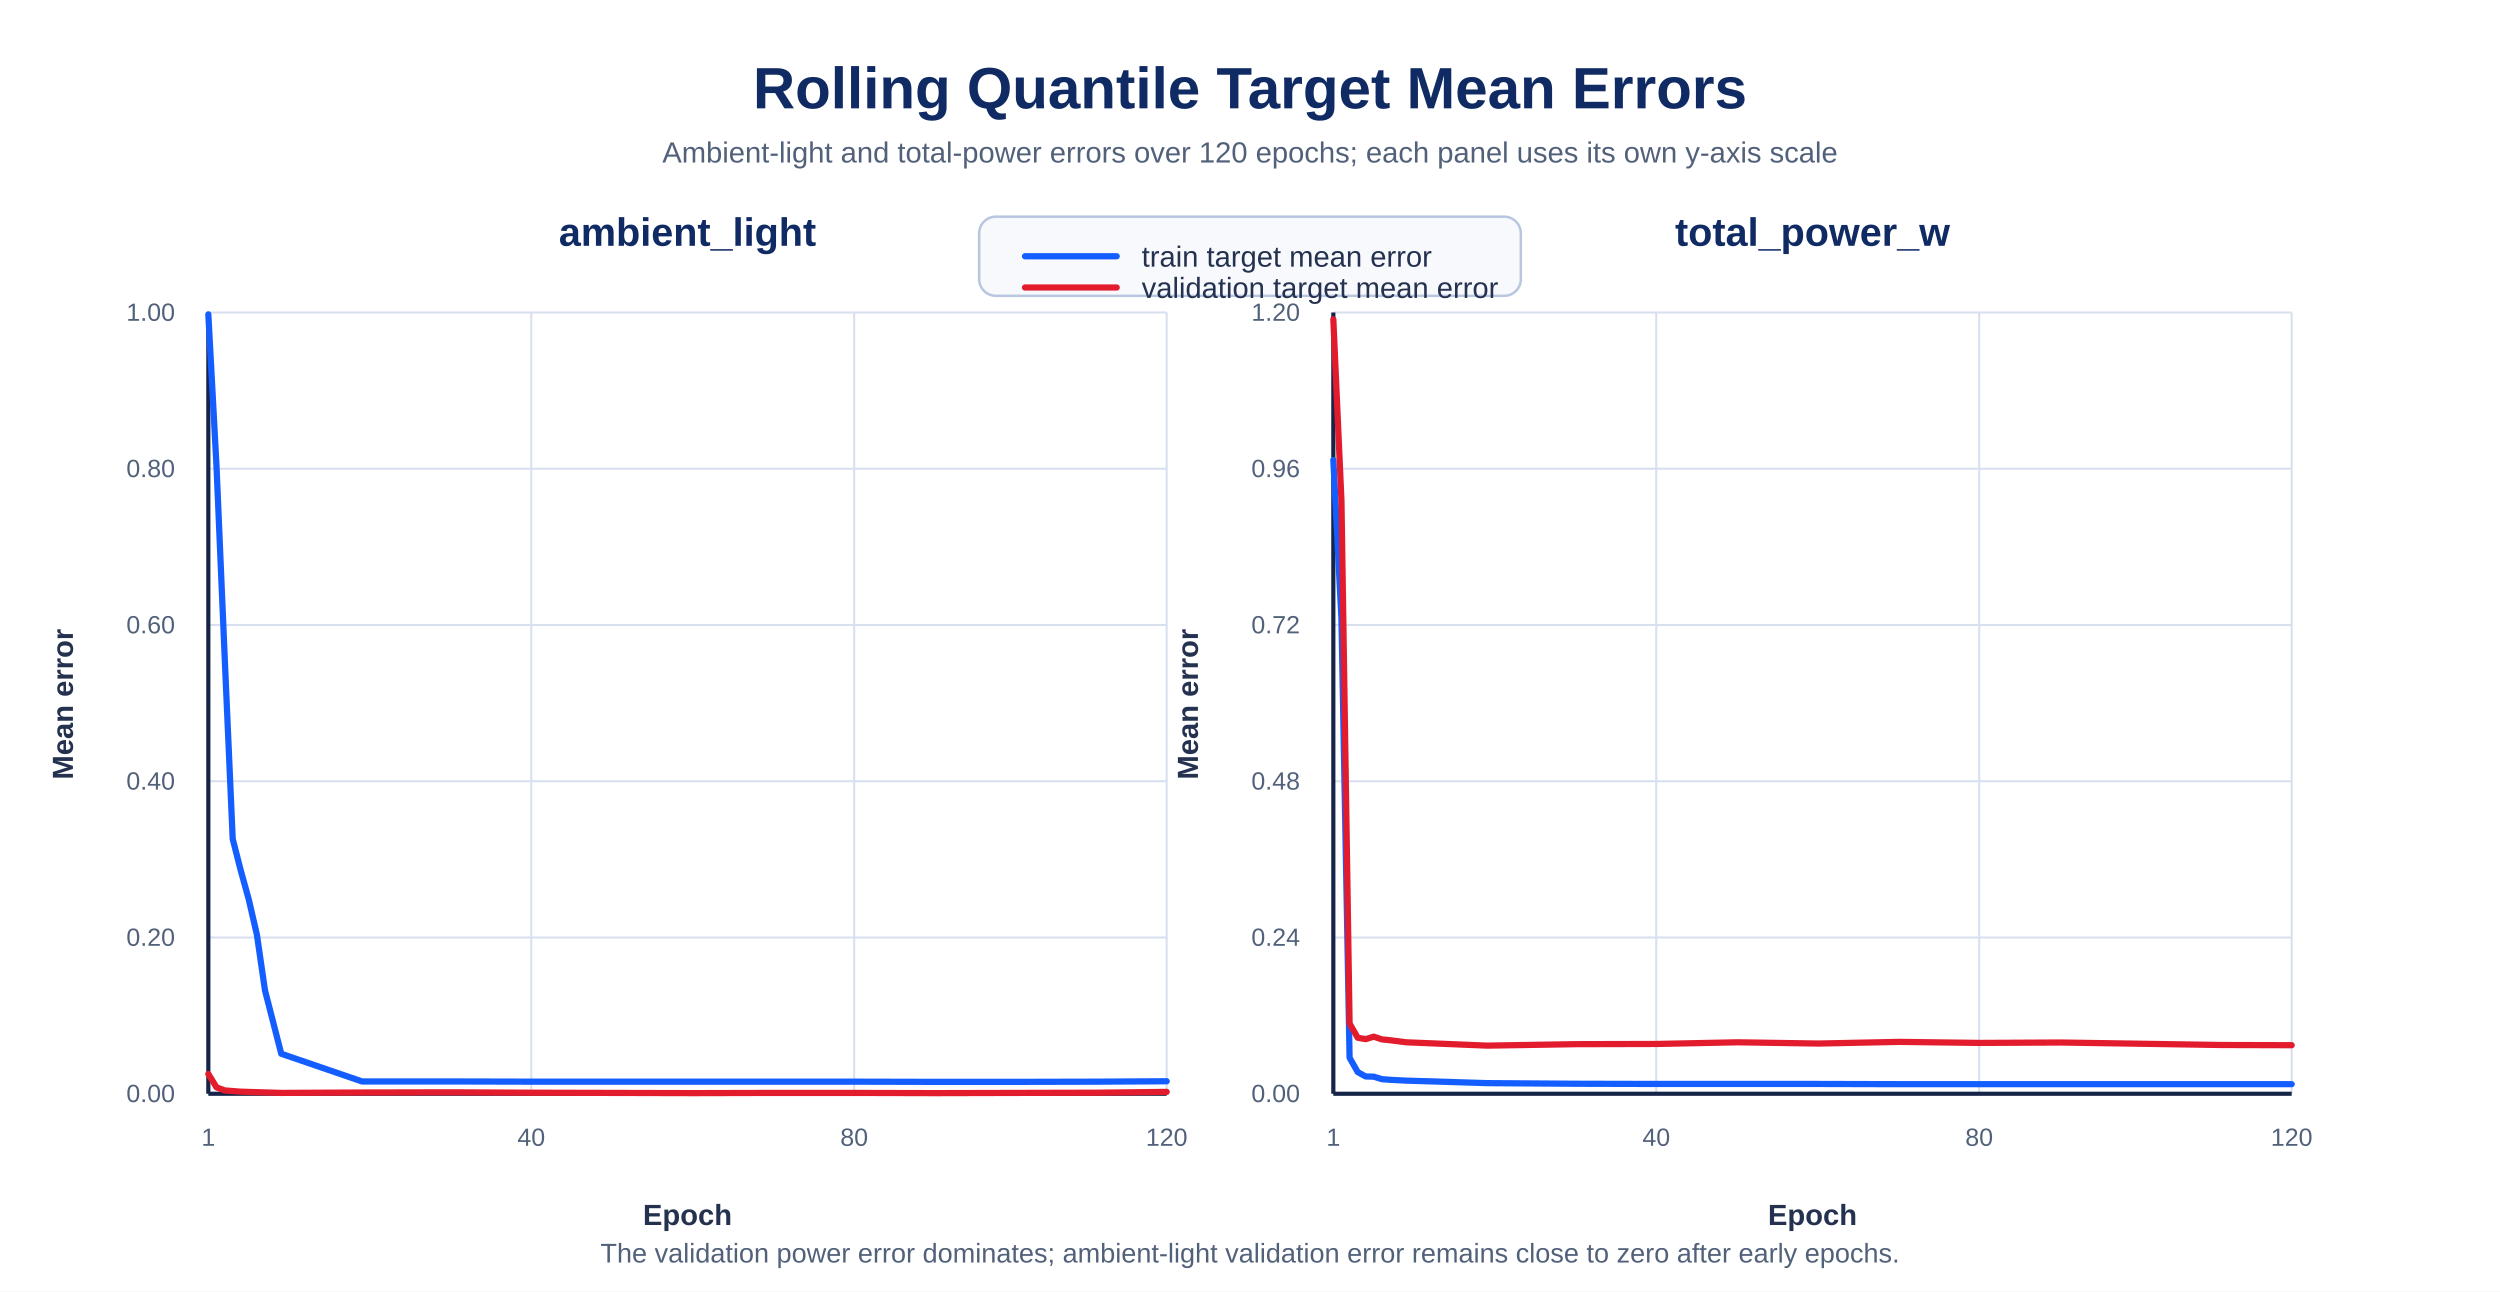
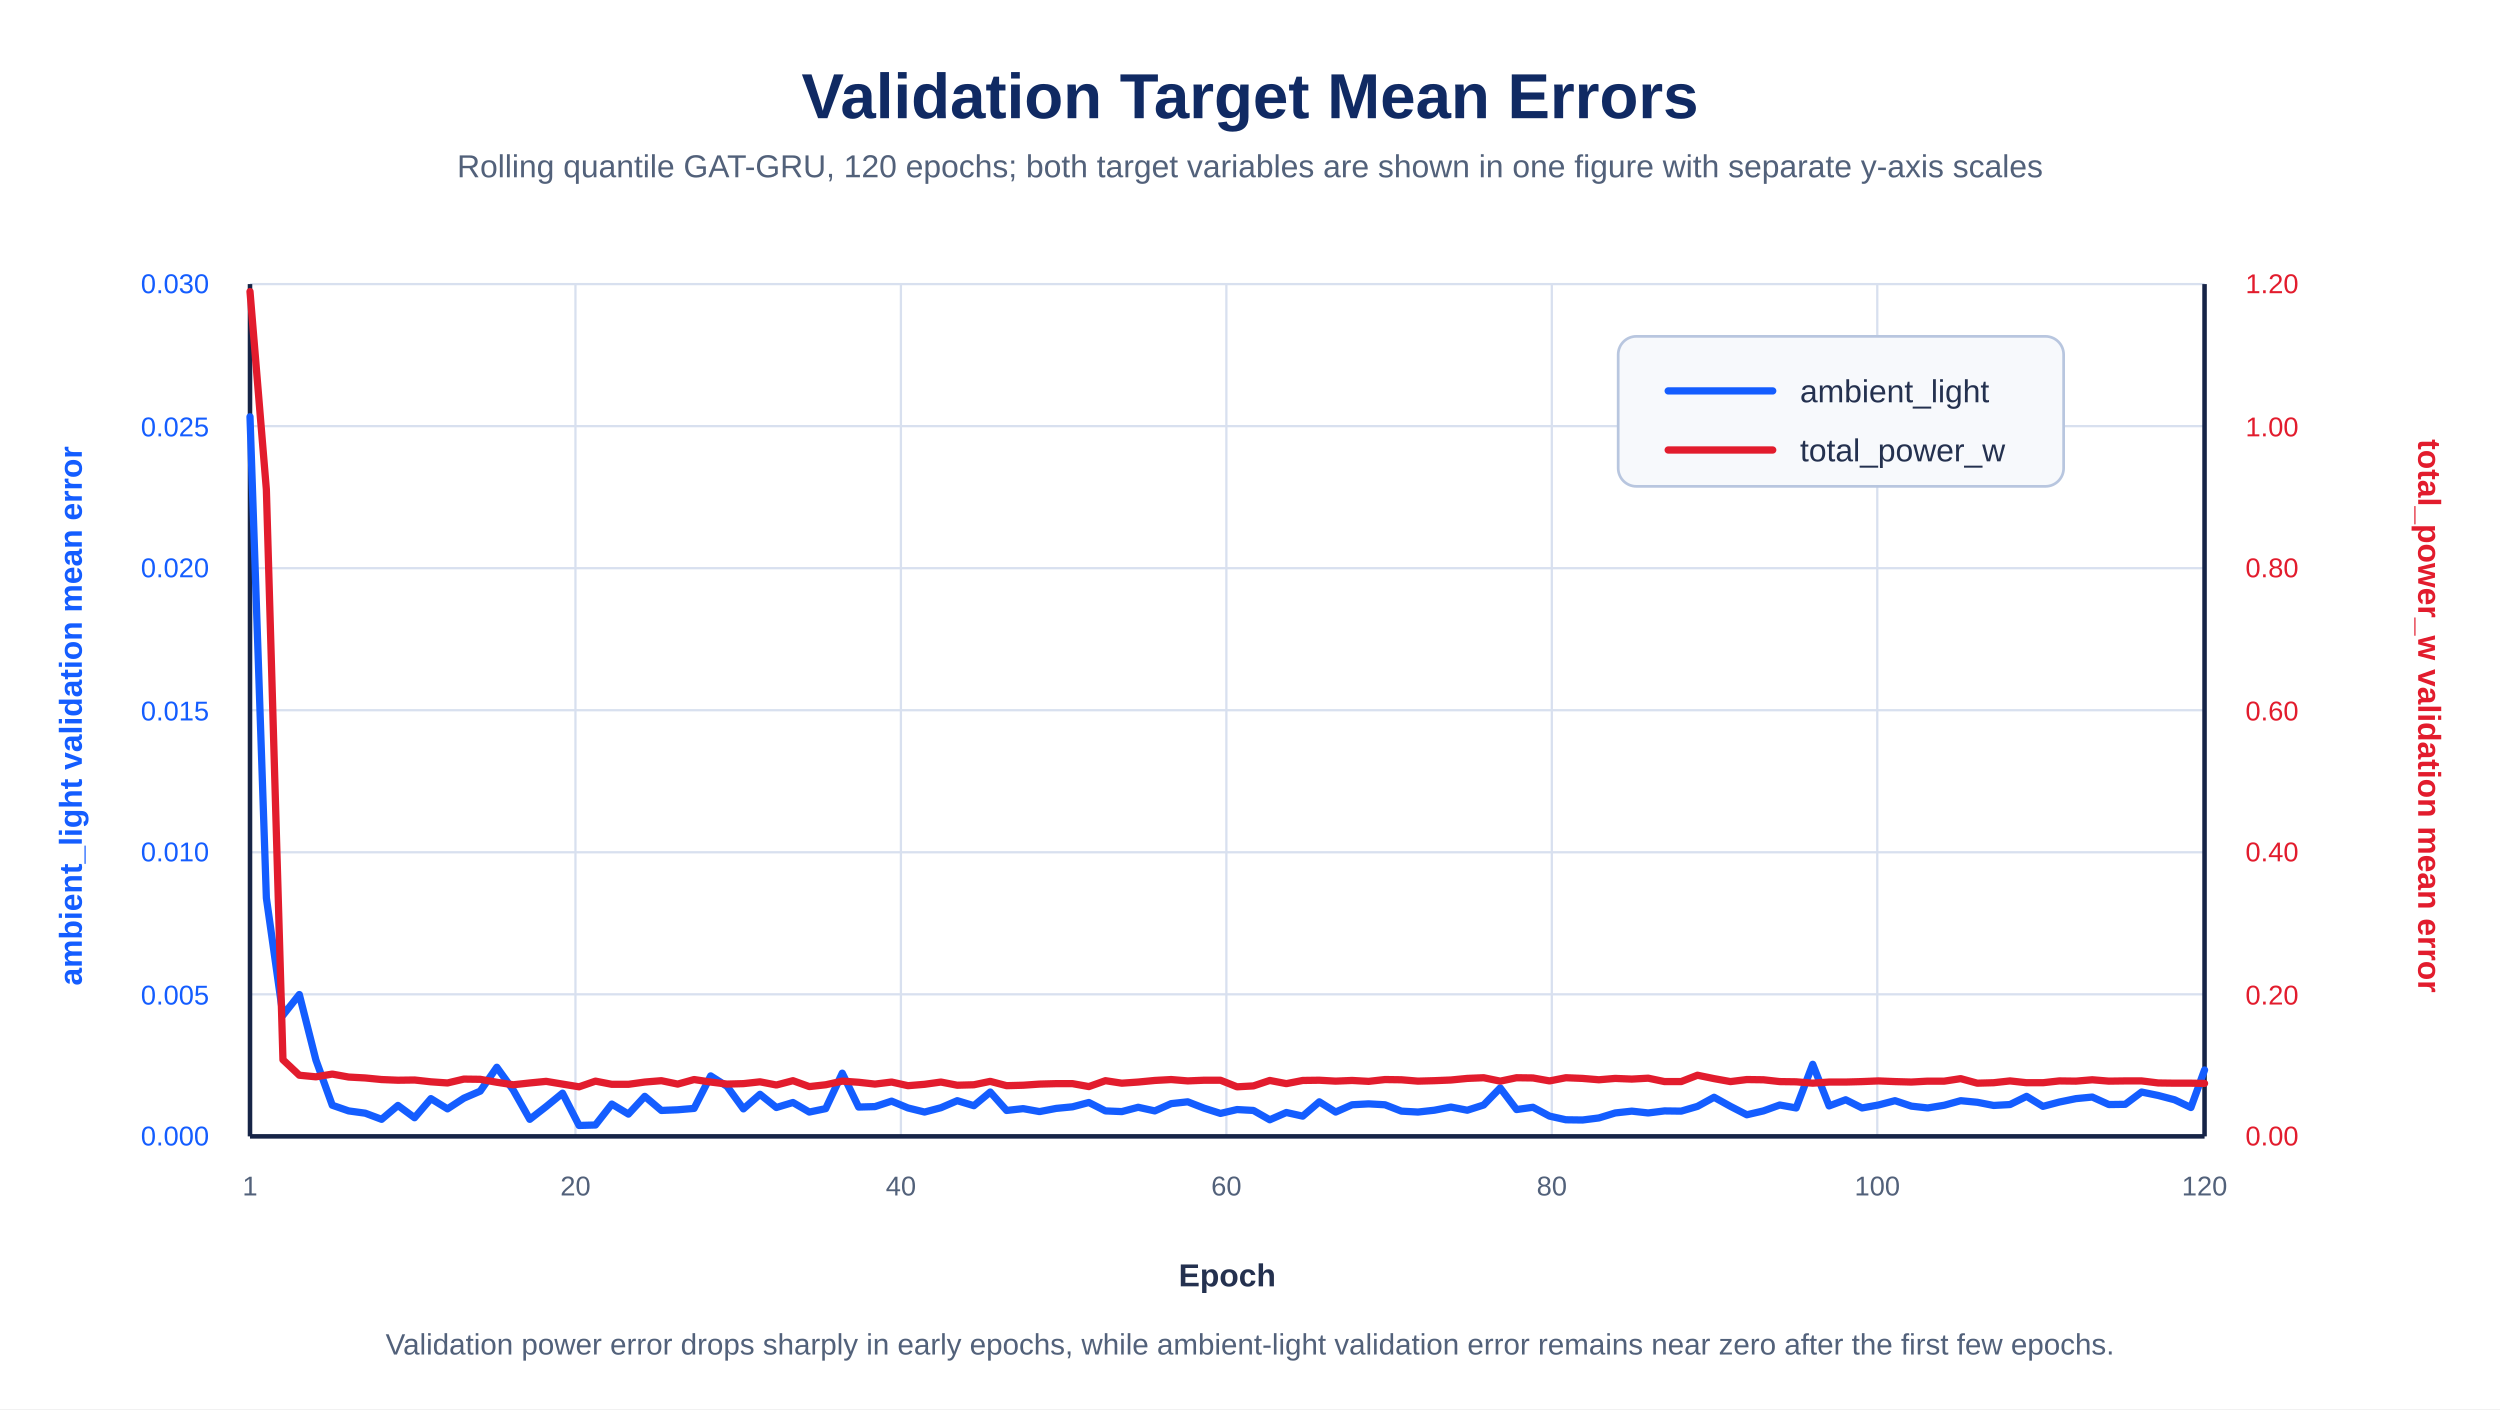
- <svg xmlns="http://www.w3.org/2000/svg" width="1200" height="620" viewBox="0 0 1200 620">
+ <svg xmlns="http://www.w3.org/2000/svg" width="1100" height="620" viewBox="0 0 1100 620">
  <defs>
    <style>
      .bg { fill: #ffffff; }
      .title { font-family: Arial, Helvetica, sans-serif; font-size: 28px; font-weight: 800; fill: #102a63; }
      .subtitle { font-family: Arial, Helvetica, sans-serif; font-size: 14px; fill: #52617a; }
-       .panelTitle { font-family: Arial, Helvetica, sans-serif; font-size: 19px; font-weight: 800; fill: #102a63; }
      .axis { stroke: #162447; stroke-width: 2; }
      .grid { stroke: #d8e0ef; stroke-width: 1; }
      .tick { font-family: Arial, Helvetica, sans-serif; font-size: 12px; fill: #52617a; }
      .label { font-family: Arial, Helvetica, sans-serif; font-size: 14px; font-weight: 700; fill: #24314f; }
-       .train { fill: none; stroke: #145dff; stroke-width: 3; stroke-linecap: round; stroke-linejoin: round; }
-       .val { fill: none; stroke: #e21c2d; stroke-width: 3; stroke-linecap: round; stroke-linejoin: round; }
+       .ambient { fill: none; stroke: #145dff; stroke-width: 3.2; stroke-linecap: round; stroke-linejoin: round; }
+       .power { fill: none; stroke: #e21c2d; stroke-width: 3.2; stroke-linecap: round; stroke-linejoin: round; }
      .note { font-family: Arial, Helvetica, sans-serif; font-size: 13px; fill: #52617a; }
      .legendText { font-family: Arial, Helvetica, sans-serif; font-size: 14px; fill: #24314f; }
      .box { fill: #f7f9fc; stroke: #b8c6df; stroke-width: 1.2; rx: 8; }
+       .blueText { fill: #145dff; }
+       .redText { fill: #e21c2d; }
    </style>
  </defs>
-   <rect class="bg" width="1200" height="620" />
-   <text class="title" x="600" y="52" text-anchor="middle">Rolling Quantile Target Mean Errors</text>
-   <text class="subtitle" x="600" y="78" text-anchor="middle">Ambient-light and total-power errors over 120 epochs; each panel uses its own y-axis scale</text>
-   <text class="panelTitle" x="330" y="118" text-anchor="middle">ambient_light</text>
-   <line class="grid" x1="100" y1="150" x2="560" y2="150" />
-   <line class="grid" x1="100" y1="225" x2="560" y2="225" />
-   <line class="grid" x1="100" y1="300" x2="560" y2="300" />
-   <line class="grid" x1="100" y1="375" x2="560" y2="375" />
-   <line class="grid" x1="100" y1="450" x2="560" y2="450" />
-   <line class="grid" x1="100" y1="525" x2="560" y2="525" />
-   <line class="grid" x1="100" y1="150" x2="100" y2="525" />
-   <line class="grid" x1="255" y1="150" x2="255" y2="525" />
-   <line class="grid" x1="410" y1="150" x2="410" y2="525" />
-   <line class="grid" x1="560" y1="150" x2="560" y2="525" />
-   <line class="axis" x1="100" y1="525" x2="560" y2="525" />
-   <line class="axis" x1="100" y1="150" x2="100" y2="525" />
-   <text class="tick" x="84" y="154" text-anchor="end">1.00</text>
-   <text class="tick" x="84" y="229" text-anchor="end">0.80</text>
-   <text class="tick" x="84" y="304" text-anchor="end">0.60</text>
-   <text class="tick" x="84" y="379" text-anchor="end">0.40</text>
-   <text class="tick" x="84" y="454" text-anchor="end">0.20</text>
-   <text class="tick" x="84" y="529" text-anchor="end">0.00</text>
-   <text class="tick" x="100" y="550" text-anchor="middle">1</text>
-   <text class="tick" x="255" y="550" text-anchor="middle">40</text>
-   <text class="tick" x="410" y="550" text-anchor="middle">80</text>
-   <text class="tick" x="560" y="550" text-anchor="middle">120</text>
-   <polyline class="train" points="     100,150.9 103.9,223.3 107.8,314.3 111.7,402.7 115.5,417.6     119.4,431.7 123.3,448.6 127.2,475.4 135.0,505.8 173.8,519.1     216.5,519.1 255.3,519.2 294.0,519.2 332.8,519.2 371.5,519.2     410.2,519.2 449.0,519.3 487.8,519.3 526.5,519.2 560.0,519.0" />
-   <polyline class="val" points="     100,515.5 103.9,521.9 107.8,523.4 115.5,524.0 135.0,524.6     173.8,524.4 216.5,524.3 255.3,524.5 294.0,524.6 332.8,524.7     371.5,524.6 410.2,524.6 449.0,524.7 487.8,524.6 526.5,524.5 560.0,524.1" />
-   <text class="label" x="330" y="588" text-anchor="middle">Epoch</text>
-   <text class="label" x="35" y="338" text-anchor="middle" transform="rotate(-90 35 338)">Mean error</text>
-   <text class="panelTitle" x="870" y="118" text-anchor="middle">total_power_w</text>
-   <line class="grid" x1="640" y1="150" x2="1100" y2="150" />
-   <line class="grid" x1="640" y1="225" x2="1100" y2="225" />
-   <line class="grid" x1="640" y1="300" x2="1100" y2="300" />
-   <line class="grid" x1="640" y1="375" x2="1100" y2="375" />
-   <line class="grid" x1="640" y1="450" x2="1100" y2="450" />
-   <line class="grid" x1="640" y1="525" x2="1100" y2="525" />
-   <line class="grid" x1="640" y1="150" x2="640" y2="525" />
-   <line class="grid" x1="795" y1="150" x2="795" y2="525" />
-   <line class="grid" x1="950" y1="150" x2="950" y2="525" />
-   <line class="grid" x1="1100" y1="150" x2="1100" y2="525" />
-   <line class="axis" x1="640" y1="525" x2="1100" y2="525" />
-   <line class="axis" x1="640" y1="150" x2="640" y2="525" />
-   <text class="tick" x="624" y="154" text-anchor="end">1.20</text>
-   <text class="tick" x="624" y="229" text-anchor="end">0.96</text>
-   <text class="tick" x="624" y="304" text-anchor="end">0.72</text>
-   <text class="tick" x="624" y="379" text-anchor="end">0.48</text>
-   <text class="tick" x="624" y="454" text-anchor="end">0.24</text>
-   <text class="tick" x="624" y="529" text-anchor="end">0.00</text>
-   <text class="tick" x="640" y="550" text-anchor="middle">1</text>
-   <text class="tick" x="795" y="550" text-anchor="middle">40</text>
-   <text class="tick" x="950" y="550" text-anchor="middle">80</text>
-   <text class="tick" x="1100" y="550" text-anchor="middle">120</text>
-   <polyline class="train" points="     640,220.8 643.9,297.0 647.8,507.7 651.7,514.6 655.5,516.7     659.4,516.8 663.3,518.0 667.2,518.3 675.0,518.7 713.8,519.9     756.5,520.2 795.3,520.3 834.0,520.3 872.8,520.3 911.5,520.4     950.2,520.4 989.0,520.4 1027.8,520.4 1066.5,520.4 1100.0,520.4" />
-   <polyline class="val" points="     640,153.3 643.9,240.4 647.8,491.3 651.7,498.1 655.5,498.8     659.4,497.6 663.3,498.9 667.2,499.3 675.0,500.3 713.8,501.9     756.5,501.2 795.3,501.1 834.0,500.3 872.8,500.9 911.5,500.1     950.2,500.6 989.0,500.4 1027.8,501.0 1066.5,501.6 1100.0,501.7" />
-   <text class="label" x="870" y="588" text-anchor="middle">Epoch</text>
-   <text class="label" x="575" y="338" text-anchor="middle" transform="rotate(-90 575 338)">Mean error</text>
-   <rect class="box" x="470" y="104" width="260" height="38" />
-   <line class="train" x1="492" y1="123" x2="536" y2="123" />
-   <text class="legendText" x="548" y="128">train target mean error</text>
-   <line class="val" x1="492" y1="138" x2="536" y2="138" transform="translate(0,0)" />
-   <text class="legendText" x="548" y="143">validation target mean error</text>
-   <text class="note" x="600" y="606" text-anchor="middle">The validation power error dominates; ambient-light validation error remains close to zero after early epochs.</text>
+   <rect class="bg" width="1100" height="620" />
+   <text class="title" x="550" y="52" text-anchor="middle">Validation Target Mean Errors</text>
+   <text class="subtitle" x="550" y="78" text-anchor="middle">Rolling quantile GAT-GRU, 120 epochs; both target variables are shown in one figure with separate y-axis scales</text>
+   <line class="grid" x1="110" y1="125" x2="970" y2="125" />
+   <line class="grid" x1="110" y1="187.5" x2="970" y2="187.5" />
+   <line class="grid" x1="110" y1="250" x2="970" y2="250" />
+   <line class="grid" x1="110" y1="312.5" x2="970" y2="312.5" />
+   <line class="grid" x1="110" y1="375" x2="970" y2="375" />
+   <line class="grid" x1="110" y1="437.5" x2="970" y2="437.5" />
+   <line class="grid" x1="110" y1="500" x2="970" y2="500" />
+   <line class="grid" x1="110" y1="125" x2="110" y2="500" />
+   <line class="grid" x1="253.2" y1="125" x2="253.2" y2="500" />
+   <line class="grid" x1="396.4" y1="125" x2="396.4" y2="500" />
+   <line class="grid" x1="539.6" y1="125" x2="539.6" y2="500" />
+   <line class="grid" x1="682.8" y1="125" x2="682.8" y2="500" />
+   <line class="grid" x1="826" y1="125" x2="826" y2="500" />
+   <line class="grid" x1="970" y1="125" x2="970" y2="500" />
+   <line class="axis" x1="110" y1="500" x2="970" y2="500" />
+   <line class="axis" x1="110" y1="125" x2="110" y2="500" />
+   <line class="axis" x1="970" y1="125" x2="970" y2="500" />
+   <text class="tick blueText" x="92" y="129" text-anchor="end">0.030</text>
+   <text class="tick blueText" x="92" y="192" text-anchor="end">0.025</text>
+   <text class="tick blueText" x="92" y="254" text-anchor="end">0.020</text>
+   <text class="tick blueText" x="92" y="317" text-anchor="end">0.015</text>
+   <text class="tick blueText" x="92" y="379" text-anchor="end">0.010</text>
+   <text class="tick blueText" x="92" y="442" text-anchor="end">0.005</text>
+   <text class="tick blueText" x="92" y="504" text-anchor="end">0.000</text>
+   <text class="tick redText" x="988" y="129">1.20</text>
+   <text class="tick redText" x="988" y="192">1.00</text>
+   <text class="tick redText" x="988" y="254">0.80</text>
+   <text class="tick redText" x="988" y="317">0.60</text>
+   <text class="tick redText" x="988" y="379">0.40</text>
+   <text class="tick redText" x="988" y="442">0.20</text>
+   <text class="tick redText" x="988" y="504">0.00</text>
+   <text class="tick" x="110" y="526" text-anchor="middle">1</text>
+   <text class="tick" x="253.2" y="526" text-anchor="middle">20</text>
+   <text class="tick" x="396.4" y="526" text-anchor="middle">40</text>
+   <text class="tick" x="539.6" y="526" text-anchor="middle">60</text>
+   <text class="tick" x="682.8" y="526" text-anchor="middle">80</text>
+   <text class="tick" x="826" y="526" text-anchor="middle">100</text>
+   <text class="tick" x="970" y="526" text-anchor="middle">120</text>
+   <text class="label" x="540" y="566" text-anchor="middle">Epoch</text>
+   <text class="label blueText" x="36" y="315" text-anchor="middle" transform="rotate(-90 36 315)">ambient_light validation mean error</text>
+   <text class="label redText" x="1064" y="315" text-anchor="middle" transform="rotate(90 1064 315)">total_power_w validation mean error</text>
+   <polyline class="ambient" points="     110,183.4 117.2,395.1 124.5,446.7 131.7,437.6 139.0,466.4     146.2,486.3 153.4,488.8 160.7,489.8 167.9,492.5 175.1,486.4     182.4,491.8 189.6,483.4 196.9,487.9 204.1,483.2 211.3,480.1     218.6,469.6 225.8,479.6 233.1,492.5 240.3,486.9 247.5,481.0     254.8,495.2 262.0,495.0 269.2,485.8 276.5,490.2 283.7,482.4     291.0,488.6 298.2,488.3 305.4,487.7 312.7,473.4 319.9,478.0     327.1,487.9 334.4,481.5 341.6,487.3 348.9,485.1 356.1,489.3     363.3,487.8 370.6,472.2 377.8,487.1 385.0,486.9 392.3,484.5     399.5,487.5 406.8,489.3 414.0,487.4 421.2,484.3 428.5,486.5     435.7,480.5 442.9,488.6 450.2,487.8 457.4,489.1 464.7,487.7     471.9,487.0 479.1,485.1 486.4,488.8 493.6,489.1 500.8,487.2     508.1,488.8 515.3,485.6 522.6,484.8 529.8,487.6 537.0,489.9     544.3,488.2 551.5,488.6 558.7,492.7 566.0,489.5 573.2,491.1     580.5,484.8 587.7,489.3 594.9,486.1 602.2,485.7 609.4,486.1     616.6,488.9 623.9,489.3 631.1,488.5 638.4,487.1 645.6,488.5     652.8,486.2 660.1,478.7 667.3,488.2 674.5,487.2 681.8,491.1     689.0,492.7 696.3,492.8 703.5,491.9 710.7,489.7 718.0,488.9     725.2,489.7 732.4,488.8 739.7,488.9 746.9,486.8 754.2,482.8     761.4,486.8 768.6,490.5 775.9,488.8 783.1,486.2 790.3,487.5     797.6,468.3 804.8,486.6 812.1,483.9 819.3,487.5 826.5,486.2     833.8,484.3 841.0,486.7 848.2,487.5 855.5,486.3 862.7,484.3     870.0,485.0 877.2,486.4 884.4,486.0 891.7,482.4 898.9,486.8     906.1,484.9 913.4,483.4 920.6,482.7 927.9,486.0 935.1,485.9     942.3,480.5 949.6,482.0 956.8,483.9 964.0,487.3 970,470.8" />
+   <polyline class="power" points="     110,128.3 117.2,215.4 124.5,466.3 131.7,473.1 139.0,473.8     146.2,472.6 153.4,473.9 160.7,474.3 167.9,475.0 175.1,475.3     182.4,475.2 189.6,476.0 196.9,476.5 204.1,474.8 211.3,474.9     218.6,476.2 225.8,477.3 233.1,476.5 240.3,475.8 247.5,477.0     254.8,478.2 262.0,475.7 269.2,477.1 276.5,477.1 283.7,476.1     291.0,475.5 298.2,477.0 305.4,475.0 312.7,476.1 319.9,477.0     327.1,476.8 334.4,476.0 341.6,477.4 348.9,475.5 356.1,478.1     363.3,477.3 370.6,475.7 377.8,476.2 385.0,477.0 392.3,476.1     399.5,477.7 406.8,477.1 414.0,476.1 421.2,477.5 428.5,477.3     435.7,475.8 442.9,477.7 450.2,477.5 457.4,477.0 464.7,476.8     471.9,476.8 479.1,478.1 486.4,475.5 493.6,476.6 500.8,476.1     508.1,475.4 515.3,475.0 522.6,475.6 529.8,475.3 537.0,475.3     544.3,478.2 551.5,477.8 558.7,475.4 566.0,476.8 573.2,475.4     580.5,475.3 587.7,475.7 594.9,475.4 602.2,475.8 609.4,475.0     616.6,475.1 623.9,475.7 631.1,475.5 638.4,475.2 645.6,474.5     652.8,474.2 660.1,475.7 667.3,474.2 674.5,474.3 681.8,475.6     689.0,474.2 696.3,474.5 703.5,475.1 710.7,474.5 718.0,474.8     725.2,474.4 732.4,475.9 739.7,475.9 746.9,473.1 754.2,474.6     761.4,475.9 768.6,475.0 775.9,475.1 783.1,475.9 790.3,476.0     797.6,476.6 804.8,476.1 812.1,476.1 819.3,475.9 826.5,475.6     833.8,475.9 841.0,476.1 848.2,475.7 855.5,475.7 862.7,474.6     870.0,476.6 877.2,476.4 884.4,475.6 891.7,476.4 898.9,476.4     906.1,475.6 913.4,475.7 920.6,475.1 927.9,475.7 935.1,475.6     942.3,475.6 949.6,476.5 956.8,476.6 964.0,476.6 970,476.7" />
+   <rect class="box" x="712" y="148" width="196" height="66" />
+   <line class="ambient" x1="734" y1="172" x2="780" y2="172" />
+   <text class="legendText" x="792" y="177">ambient_light</text>
+   <line class="power" x1="734" y1="198" x2="780" y2="198" />
+   <text class="legendText" x="792" y="203">total_power_w</text>
+   <text class="note" x="550" y="596" text-anchor="middle">Validation power error drops sharply in early epochs, while ambient-light validation error remains near zero after the first few epochs.</text>
</svg>
